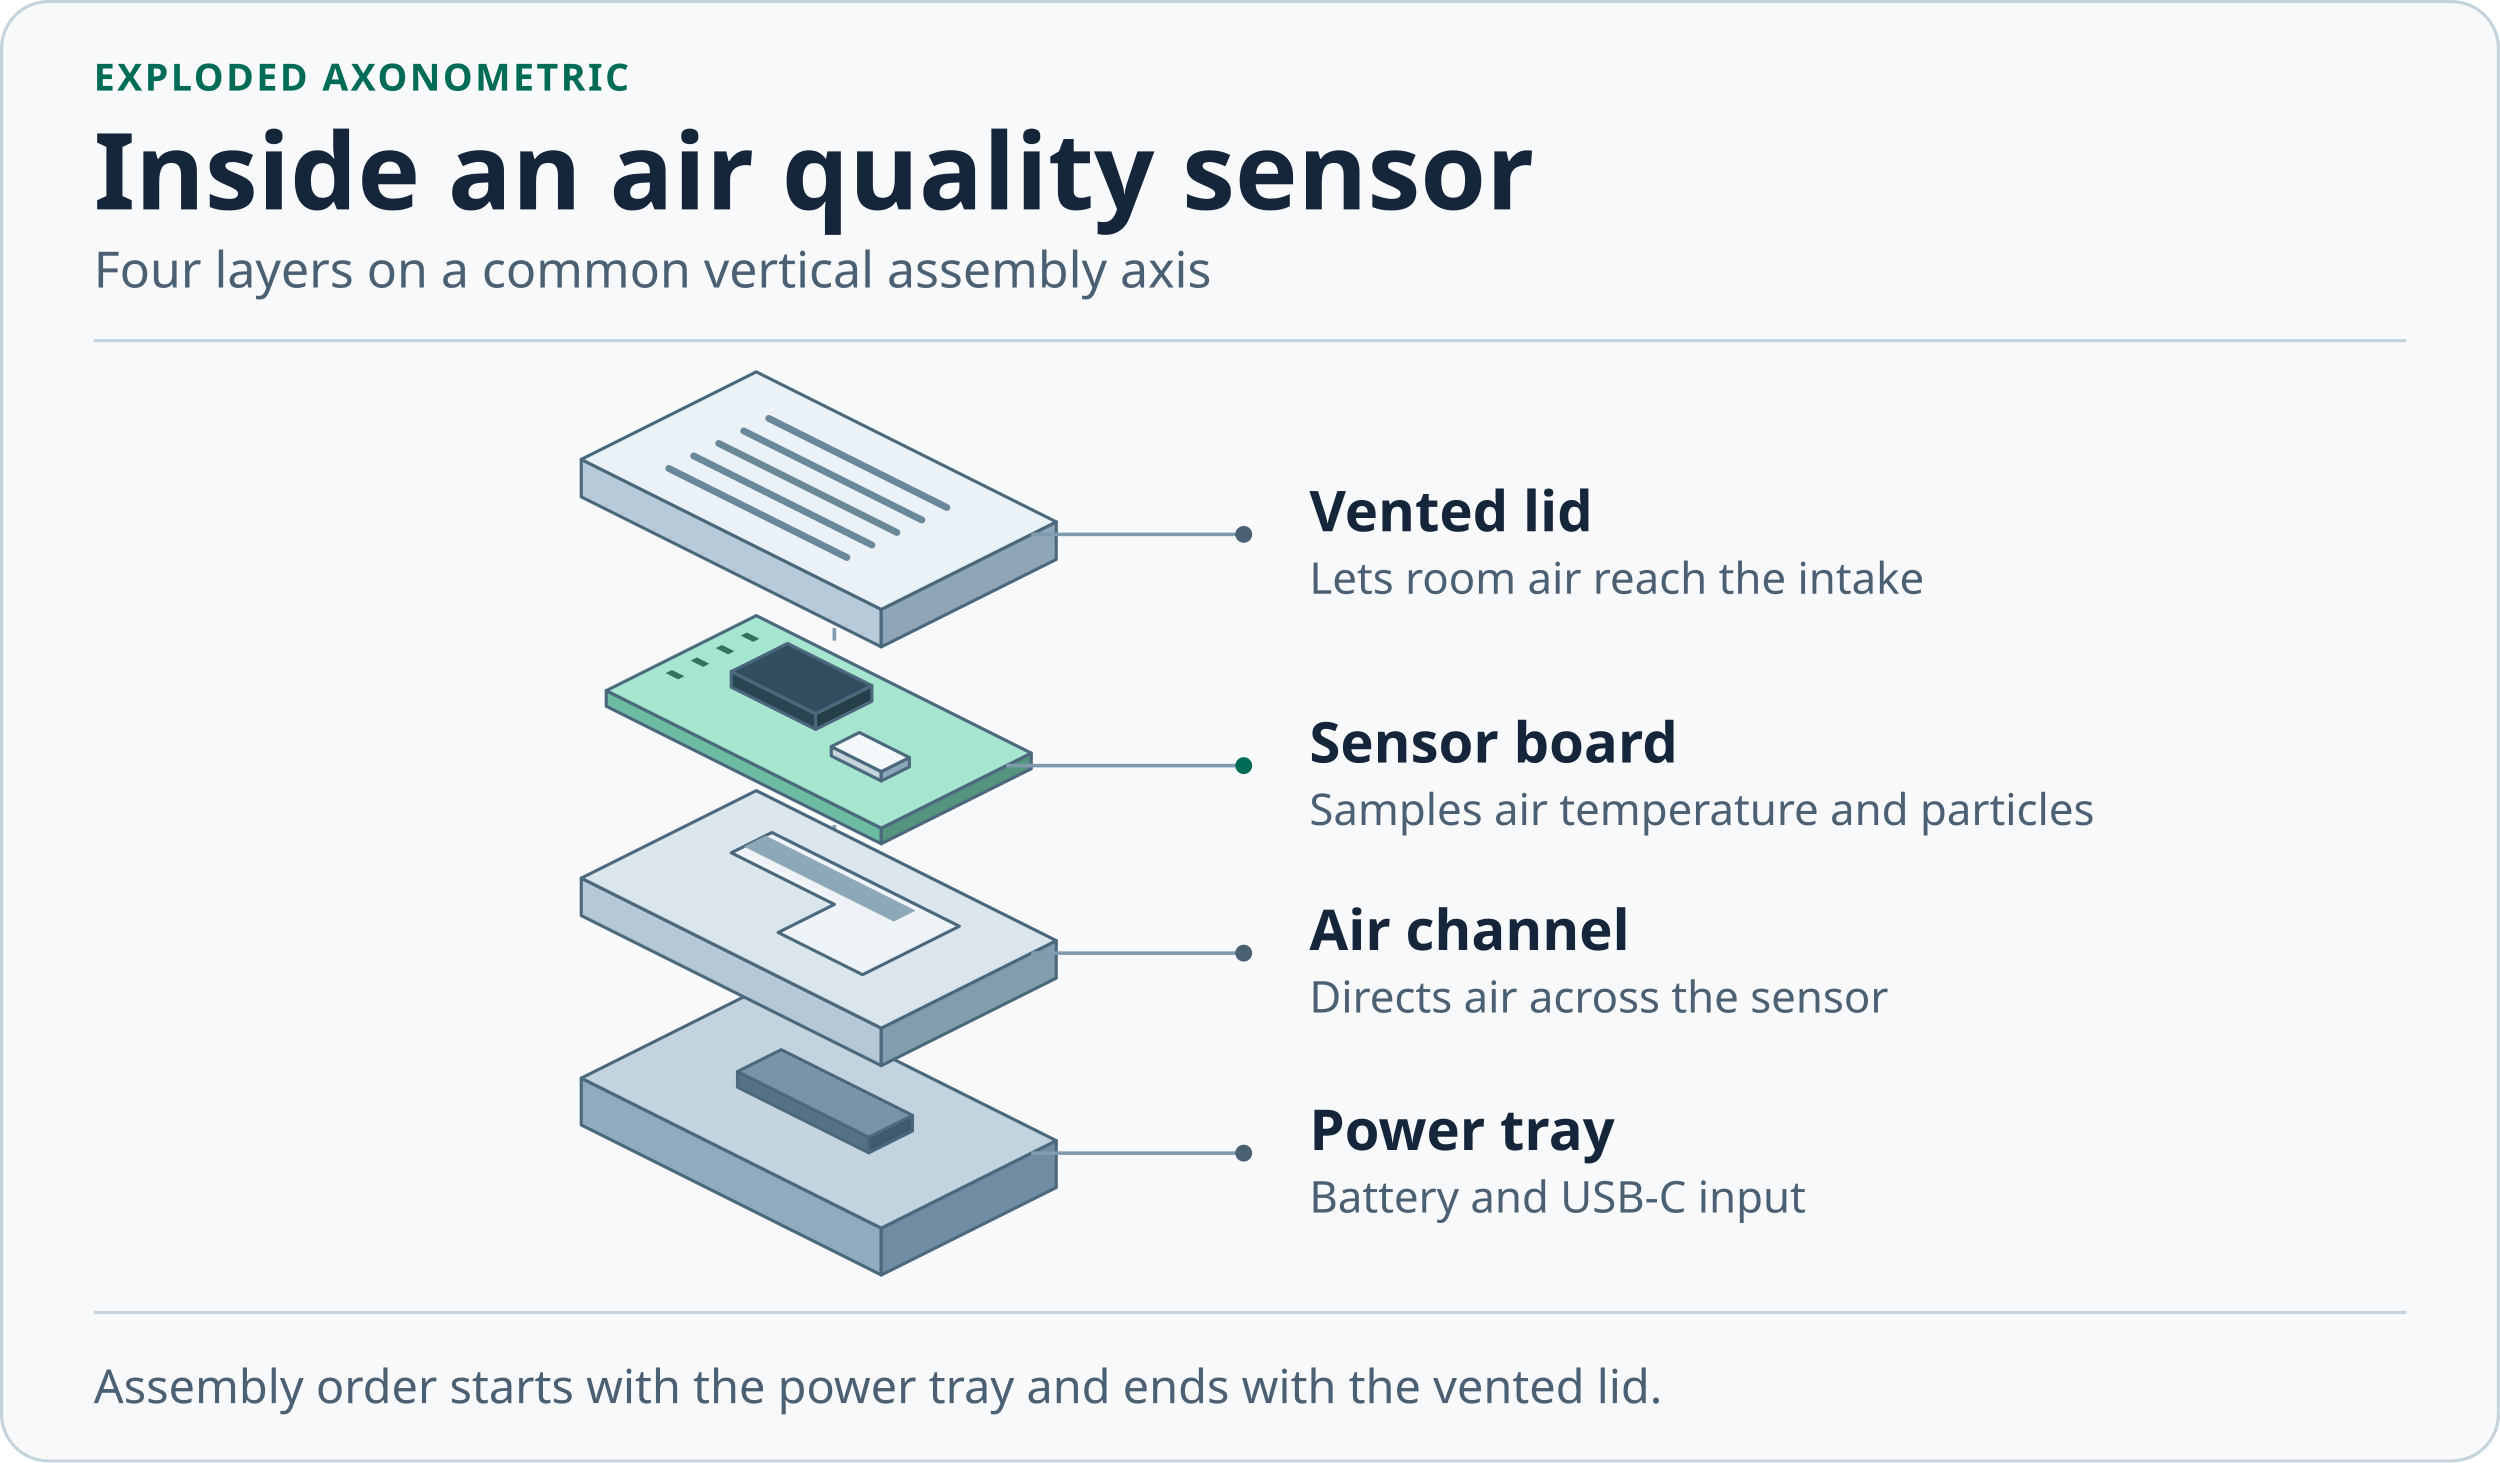
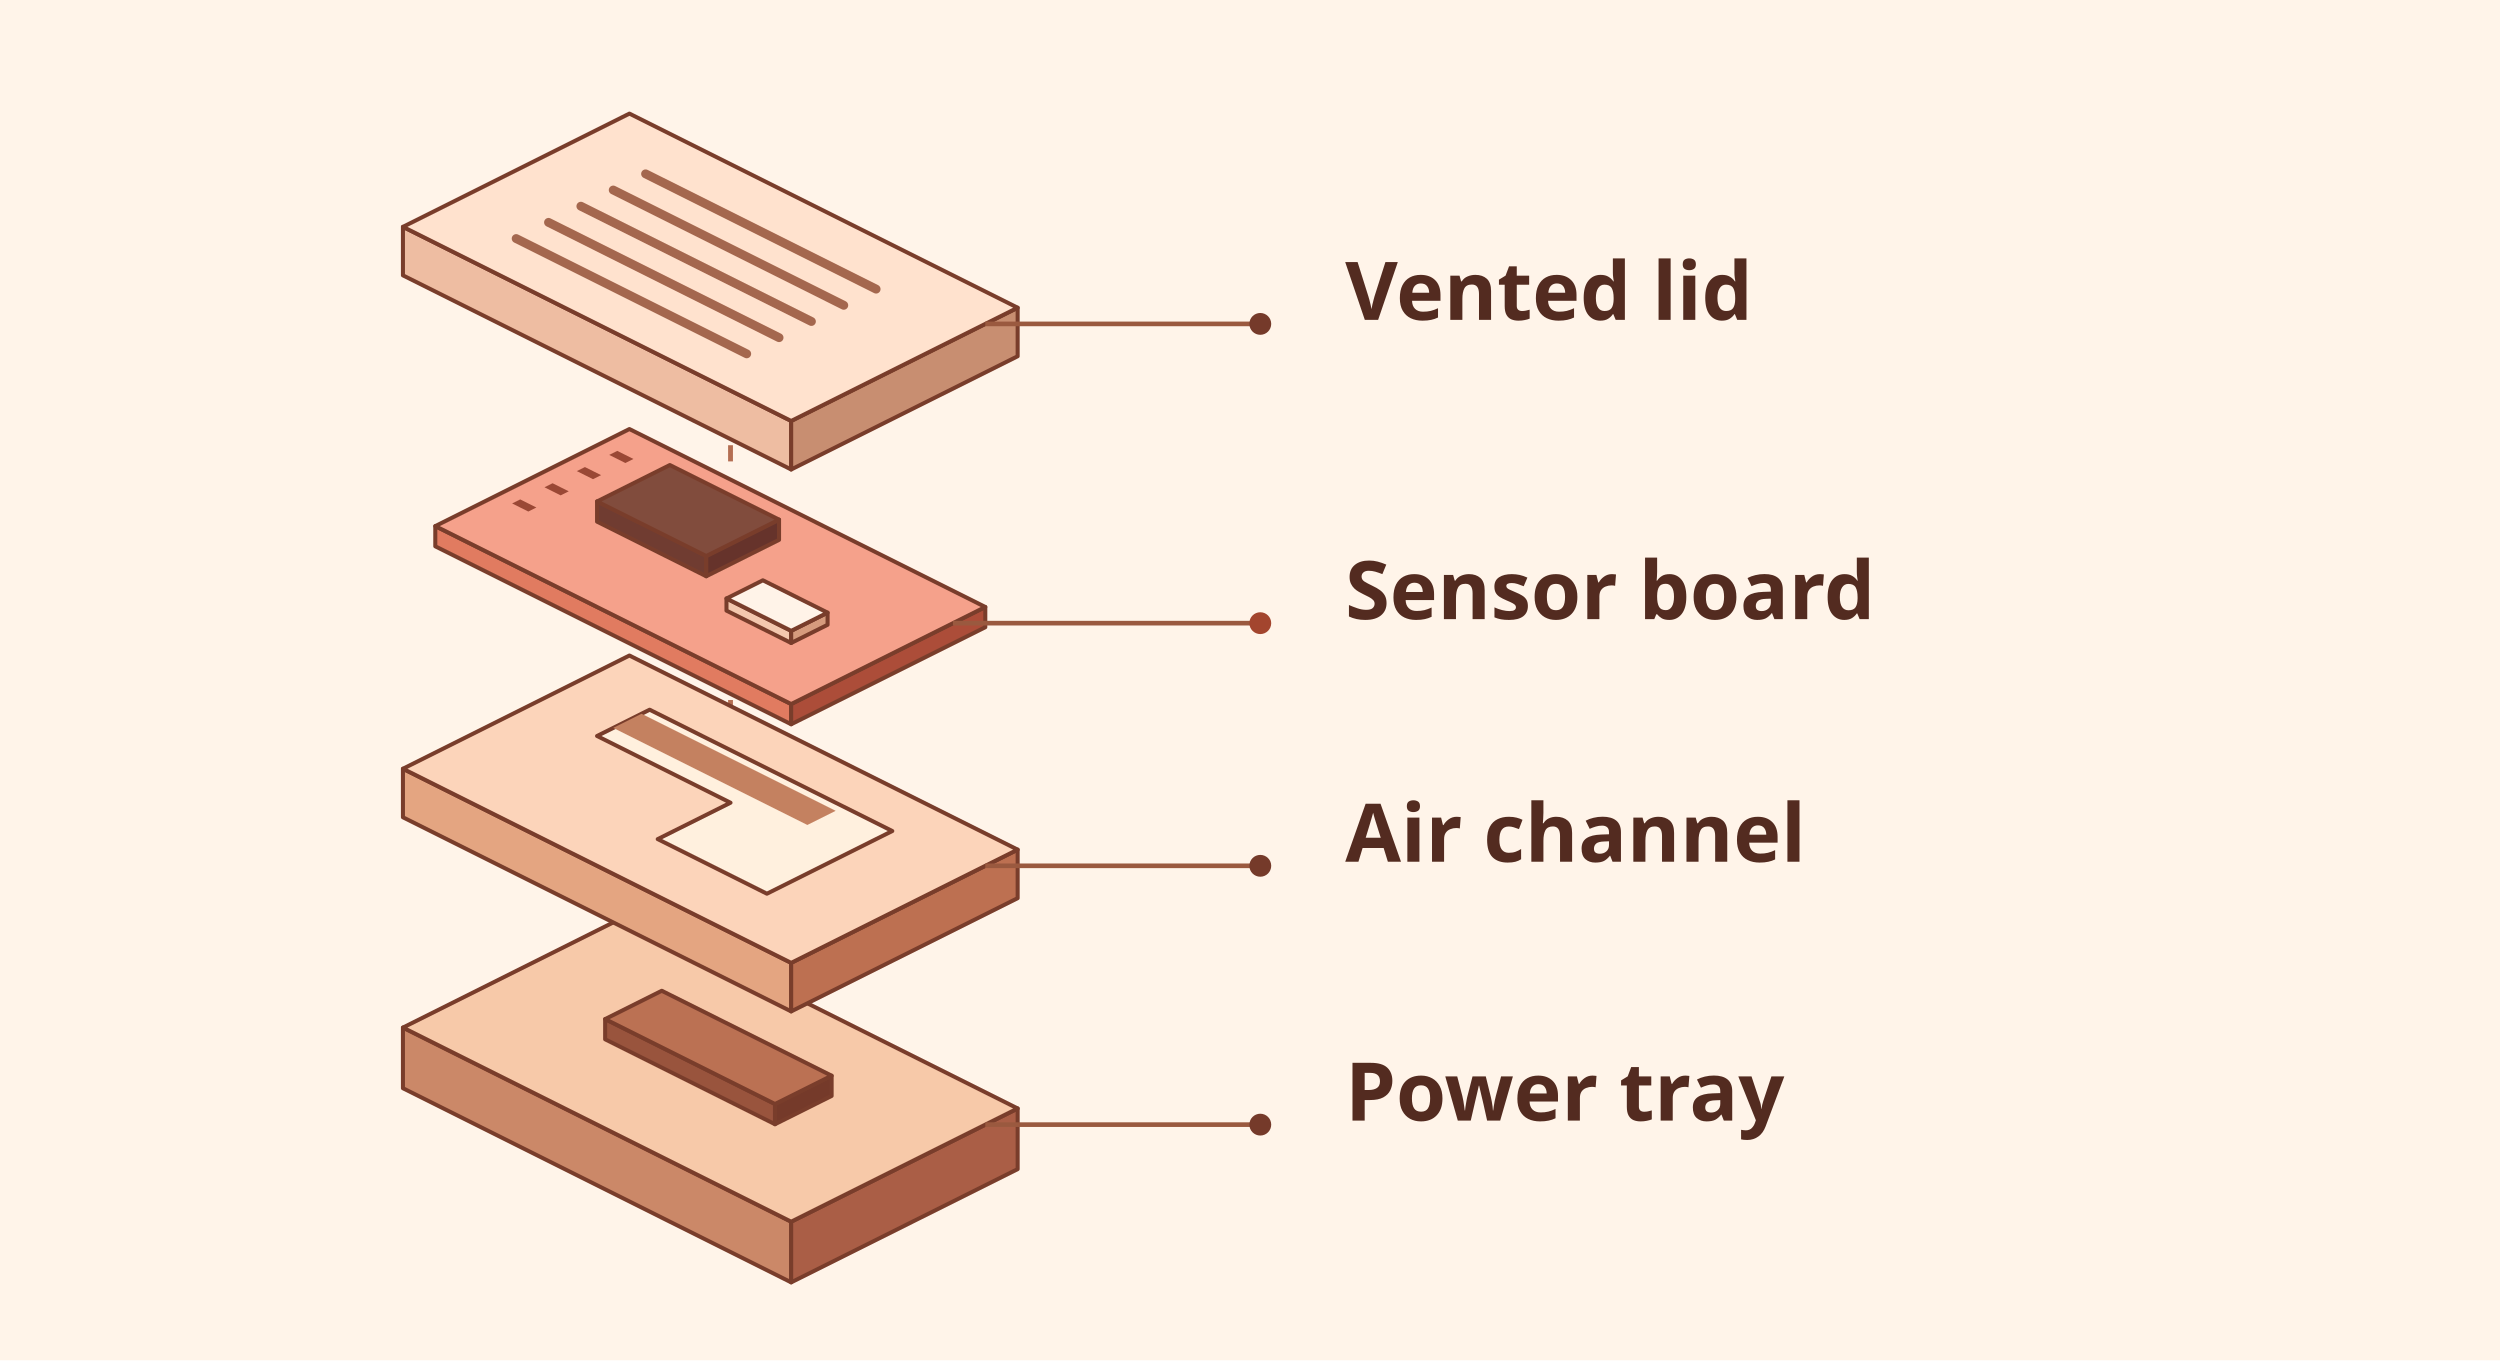
- <svg xmlns="http://www.w3.org/2000/svg" width="800" height="468" viewBox="0 0 800 468" role="img" aria-labelledby="title desc" font-family="system-ui, sans-serif">
-   <rect x="0.5" y="0.5" width="799" height="467" fill="#f7f9fb" stroke="#c5d3dd" rx="15" />
-   <text x="30" y="29" fill="#006c55" font-size="12" font-weight="700" text-anchor="start" letter-spacing=".8">EXPLODED AXONOMETRIC</text>
-   <text x="30" y="67" fill="#15263a" font-size="34" font-weight="700" text-anchor="start">Inside an air quality sensor</text>
-   <text x="30" y="92" fill="#4b6072" font-size="16" font-weight="400" text-anchor="start">Four layers on a common vertical assembly axis</text>
-   <line x1="30" y1="109" x2="770" y2="109" stroke="#c5d3dd" stroke-width="1" />
-   <line x1="267" y1="147" x2="267" y2="395" stroke="#859eaf" stroke-width="1.2" stroke-dasharray="4 5" />
-   <polygon points="186,360 282,408 282,393 186,345" fill="#91aabd" stroke="#4b687c" stroke-linejoin="round" />
-   <polygon points="338,380 282,408 282,393 338,365" fill="#708da3" stroke="#4b687c" stroke-linejoin="round" />
-   <polygon points="242,317 338,365 282,393 186,345" fill="#c4d4df" stroke="#4b687c" stroke-linejoin="round" />
-   <polygon points="236,347.9 278,368.9 278,363.9 236,342.9" fill="#557185" stroke="#4b687c" stroke-linejoin="round" />
-   <polygon points="292,361.9 278,368.9 278,363.9 292,356.9" fill="#40596e" stroke="#4b687c" stroke-linejoin="round" />
-   <polygon points="250,335.9 292,356.9 278,363.9 236,342.9" fill="#7894a8" stroke="#4b687c" stroke-linejoin="round" />
-   <line x1="330" y1="369.0" x2="398" y2="369.0" stroke="#809bad" stroke-width="1.15" />
-   <circle cx="398" cy="369.0" r="2.7" fill="#4b6072" />
-   <text x="419" y="368.0" fill="#15263a" font-size="18" font-weight="700" text-anchor="start">Power tray</text>
-   <text x="419" y="388.0" fill="#4b6072" font-size="14" font-weight="450" text-anchor="start">Battery and USB-C input</text>
-   <polygon points="186,293 282,341 282,329 186,281" fill="#b4c8d6" stroke="#4b687c" stroke-linejoin="round" />
-   <polygon points="338,313 282,341 282,329 338,301" fill="#829dae" stroke="#4b687c" stroke-linejoin="round" />
-   <polygon points="242,253 338,301 282,329 186,281" fill="#dbe6ec" stroke="#4b687c" stroke-linejoin="round" />
-   <polygon points="247,266.4 307,296.4 276,311.9 249,298.4 267,289.4 234,272.9" fill="#edf3f7" stroke="#4b687c" stroke-linejoin="round" />
-   <polygon points="245,267.4 293,291.4 286,294.9 238,270.9" fill="#8ea8b8" stroke="none" stroke-linejoin="round" />
-   <line x1="330" y1="305.0" x2="398" y2="305.0" stroke="#809bad" stroke-width="1.15" />
-   <circle cx="398" cy="305.0" r="2.7" fill="#4b6072" />
-   <text x="419" y="304.0" fill="#15263a" font-size="18" font-weight="700" text-anchor="start">Air channel</text>
-   <text x="419" y="324.0" fill="#4b6072" font-size="14" font-weight="450" text-anchor="start">Directs air across the sensor</text>
-   <polygon points="194,226 282,270 282,265 194,221" fill="#6bbca3" stroke="#4b687c" stroke-linejoin="round" />
-   <polygon points="330,246 282,270 282,265 330,241" fill="#55947f" stroke="#4b687c" stroke-linejoin="round" />
-   <polygon points="242,197 330,241 282,265 194,221" fill="#a6e5cf" stroke="#4b687c" stroke-linejoin="round" />
-   <polygon points="234,219.9 261,233.4 261,228.4 234,214.9" fill="#294551" stroke="#4b687c" stroke-linejoin="round" />
-   <polygon points="279,224.4 261,233.4 261,228.4 279,219.4" fill="#263e48" stroke="#4b687c" stroke-linejoin="round" />
-   <polygon points="252,205.9 279,219.4 261,228.4 234,214.9" fill="#314e5e" stroke="#4b687c" stroke-linejoin="round" />
-   <polygon points="266,241.9 282,249.9 282,246.9 266,238.9" fill="#c4d5dc" stroke="#4b687c" stroke-linejoin="round" />
-   <polygon points="291,245.4 282,249.9 282,246.9 291,242.4" fill="#8aa8b9" stroke="#4b687c" stroke-linejoin="round" />
-   <polygon points="275,234.4 291,242.4 282,246.9 266,238.9" fill="#f4f8fa" stroke="#4b687c" stroke-linejoin="round" />
-   <polygon points="239,202.4 243,204.4 241,205.4 237,203.4" fill="#35725e" stroke="none" stroke-linejoin="round" />
-   <polygon points="231,206.4 235,208.4 233,209.4 229,207.4" fill="#35725e" stroke="none" stroke-linejoin="round" />
-   <polygon points="223,210.4 227,212.4 225,213.4 221,211.4" fill="#35725e" stroke="none" stroke-linejoin="round" />
-   <polygon points="215,214.4 219,216.4 217,217.4 213,215.4" fill="#35725e" stroke="none" stroke-linejoin="round" />
-   <line x1="322" y1="245.0" x2="398" y2="245.0" stroke="#809bad" stroke-width="1.15" />
-   <circle cx="398" cy="245.0" r="2.7" fill="#006c55" />
-   <text x="419" y="244.0" fill="#15263a" font-size="18" font-weight="700" text-anchor="start">Sensor board</text>
-   <text x="419" y="264.0" fill="#4b6072" font-size="14" font-weight="450" text-anchor="start">Samples air temperature and particles</text>
-   <polygon points="186,159 282,207 282,195 186,147" fill="#b6cad8" stroke="#4b687c" stroke-linejoin="round" />
-   <polygon points="338,179 282,207 282,195 338,167" fill="#8ea6b8" stroke="#4b687c" stroke-linejoin="round" />
-   <polygon points="242,119 338,167 282,195 186,147" fill="#ebf2f7" stroke="#4b687c" stroke-linejoin="round" />
-   <line x1="246" y1="133.9" x2="303" y2="162.4" stroke="#6b879a" stroke-width="2.2" stroke-linecap="round" />
-   <line x1="238" y1="137.9" x2="295" y2="166.4" stroke="#6b879a" stroke-width="2.2" stroke-linecap="round" />
-   <line x1="230" y1="141.9" x2="287" y2="170.4" stroke="#6b879a" stroke-width="2.2" stroke-linecap="round" />
-   <line x1="222" y1="145.9" x2="279" y2="174.4" stroke="#6b879a" stroke-width="2.2" stroke-linecap="round" />
-   <line x1="214" y1="149.9" x2="271" y2="178.4" stroke="#6b879a" stroke-width="2.2" stroke-linecap="round" />
-   <line x1="330" y1="171.0" x2="398" y2="171.0" stroke="#809bad" stroke-width="1.15" />
-   <circle cx="398" cy="171.0" r="2.7" fill="#4b6072" />
-   <text x="419" y="170.0" fill="#15263a" font-size="18" font-weight="700" text-anchor="start">Vented lid</text>
-   <text x="419" y="190.0" fill="#4b6072" font-size="14" font-weight="450" text-anchor="start">Lets room air reach the intake</text>
-   <line x1="30" y1="420" x2="770" y2="420" stroke="#c5d3dd" stroke-width="1" />
-   <text x="30" y="449" fill="#4b6072" font-size="15" font-weight="500" text-anchor="start">Assembly order starts with the power tray and ends with the vented lid.</text>
+ <svg xmlns="http://www.w3.org/2000/svg" width="680" height="370" viewBox="0 0 680 370" role="img" aria-labelledby="title desc" font-family="system-ui, sans-serif">
+   <rect width="680" height="370" fill="#fff4e9" />
+   <g transform="translate(-95 -100) scale(1.10)">
+     <line x1="267" y1="147" x2="267" y2="395" stroke="#b46e52" stroke-width="1.2" stroke-dasharray="4 5" />
+     <polygon points="186,360 282,408 282,393 186,345" fill="#cb8868" stroke="#793d2b" stroke-linejoin="round" />
+     <polygon points="338,380 282,408 282,393 338,365" fill="#aa5e46" stroke="#793d2b" stroke-linejoin="round" />
+     <polygon points="242,317 338,365 282,393 186,345" fill="#f7c9a9" stroke="#793d2b" stroke-linejoin="round" />
+     <polygon points="236,347.9 278,368.9 278,363.9 236,342.9" fill="#99543d" stroke="#793d2b" stroke-linejoin="round" />
+     <polygon points="292,361.9 278,368.9 278,363.9 292,356.9" fill="#753a2a" stroke="#793d2b" stroke-linejoin="round" />
+     <polygon points="250,335.9 292,356.9 278,363.9 236,342.9" fill="#bb7153" stroke="#793d2b" stroke-linejoin="round" />
+     <line x1="330" y1="369.0" x2="398" y2="369.0" stroke="#9a593f" stroke-width="1.15" />
+     <circle cx="398" cy="369.0" r="2.7" fill="#753a2a" />
+     <text x="419" y="368.0" fill="#532b20" font-size="20" font-weight="700" text-anchor="start">Power tray</text>
+     <polygon points="186,293 282,341 282,329 186,281" fill="#e4a581" stroke="#793d2b" stroke-linejoin="round" />
+     <polygon points="338,313 282,341 282,329 338,301" fill="#bd7051" stroke="#793d2b" stroke-linejoin="round" />
+     <polygon points="242,253 338,301 282,329 186,281" fill="#fcd4ba" stroke="#793d2b" stroke-linejoin="round" />
+     <polygon points="247,266.4 307,296.4 276,311.9 249,298.4 267,289.4 234,272.9" fill="#fff0de" stroke="#793d2b" stroke-linejoin="round" />
+     <polygon points="245,267.4 293,291.4 286,294.9 238,270.9" fill="#c48160" stroke="none" stroke-linejoin="round" />
+     <line x1="330" y1="305.0" x2="398" y2="305.0" stroke="#9a593f" stroke-width="1.15" />
+     <circle cx="398" cy="305.0" r="2.7" fill="#753a2a" />
+     <text x="419" y="304.0" fill="#532b20" font-size="20" font-weight="700" text-anchor="start">Air channel</text>
+     <polygon points="194,226 282,270 282,265 194,221" fill="#e17b60" stroke="#793d2b" stroke-linejoin="round" />
+     <polygon points="330,246 282,270 282,265 330,241" fill="#ac4d39" stroke="#793d2b" stroke-linejoin="round" />
+     <polygon points="242,197 330,241 282,265 194,221" fill="#f5a18b" stroke="#793d2b" stroke-linejoin="round" />
+     <polygon points="234,219.9 261,233.4 261,228.4 234,214.9" fill="#703c31" stroke="#793d2b" stroke-linejoin="round" />
+     <polygon points="279,224.4 261,233.4 261,228.4 279,219.4" fill="#66332b" stroke="#793d2b" stroke-linejoin="round" />
+     <polygon points="252,205.9 279,219.4 261,228.4 234,214.9" fill="#814c3d" stroke="#793d2b" stroke-linejoin="round" />
+     <polygon points="266,241.9 282,249.9 282,246.9 266,238.9" fill="#f3c7ae" stroke="#793d2b" stroke-linejoin="round" />
+     <polygon points="291,245.4 282,249.9 282,246.9 291,242.4" fill="#d69b7d" stroke="#793d2b" stroke-linejoin="round" />
+     <polygon points="275,234.4 291,242.4 282,246.9 266,238.9" fill="#fff3e8" stroke="#793d2b" stroke-linejoin="round" />
+     <polygon points="239,202.4 243,204.4 241,205.4 237,203.4" fill="#9a4835" stroke="none" stroke-linejoin="round" />
+     <polygon points="231,206.4 235,208.4 233,209.4 229,207.4" fill="#9a4835" stroke="none" stroke-linejoin="round" />
+     <polygon points="223,210.4 227,212.4 225,213.4 221,211.4" fill="#9a4835" stroke="none" stroke-linejoin="round" />
+     <polygon points="215,214.4 219,216.4 217,217.4 213,215.4" fill="#9a4835" stroke="none" stroke-linejoin="round" />
+     <line x1="322" y1="245.0" x2="398" y2="245.0" stroke="#9a593f" stroke-width="1.15" />
+     <circle cx="398" cy="245.0" r="2.7" fill="#a3452e" />
+     <text x="419" y="244.0" fill="#532b20" font-size="20" font-weight="700" text-anchor="start">Sensor board</text>
+     <polygon points="186,159 282,207 282,195 186,147" fill="#eebda2" stroke="#793d2b" stroke-linejoin="round" />
+     <polygon points="338,179 282,207 282,195 338,167" fill="#c88e71" stroke="#793d2b" stroke-linejoin="round" />
+     <polygon points="242,119 338,167 282,195 186,147" fill="#ffe2ce" stroke="#793d2b" stroke-linejoin="round" />
+     <line x1="246" y1="133.9" x2="303" y2="162.4" stroke="#a4674e" stroke-width="2.2" stroke-linecap="round" />
+     <line x1="238" y1="137.9" x2="295" y2="166.4" stroke="#a4674e" stroke-width="2.2" stroke-linecap="round" />
+     <line x1="230" y1="141.9" x2="287" y2="170.4" stroke="#a4674e" stroke-width="2.2" stroke-linecap="round" />
+     <line x1="222" y1="145.9" x2="279" y2="174.4" stroke="#a4674e" stroke-width="2.2" stroke-linecap="round" />
+     <line x1="214" y1="149.9" x2="271" y2="178.4" stroke="#a4674e" stroke-width="2.2" stroke-linecap="round" />
+     <line x1="330" y1="171.0" x2="398" y2="171.0" stroke="#9a593f" stroke-width="1.15" />
+     <circle cx="398" cy="171.0" r="2.7" fill="#753a2a" />
+     <text x="419" y="170.0" fill="#532b20" font-size="20" font-weight="700" text-anchor="start">Vented lid</text>
+   </g>
</svg>
